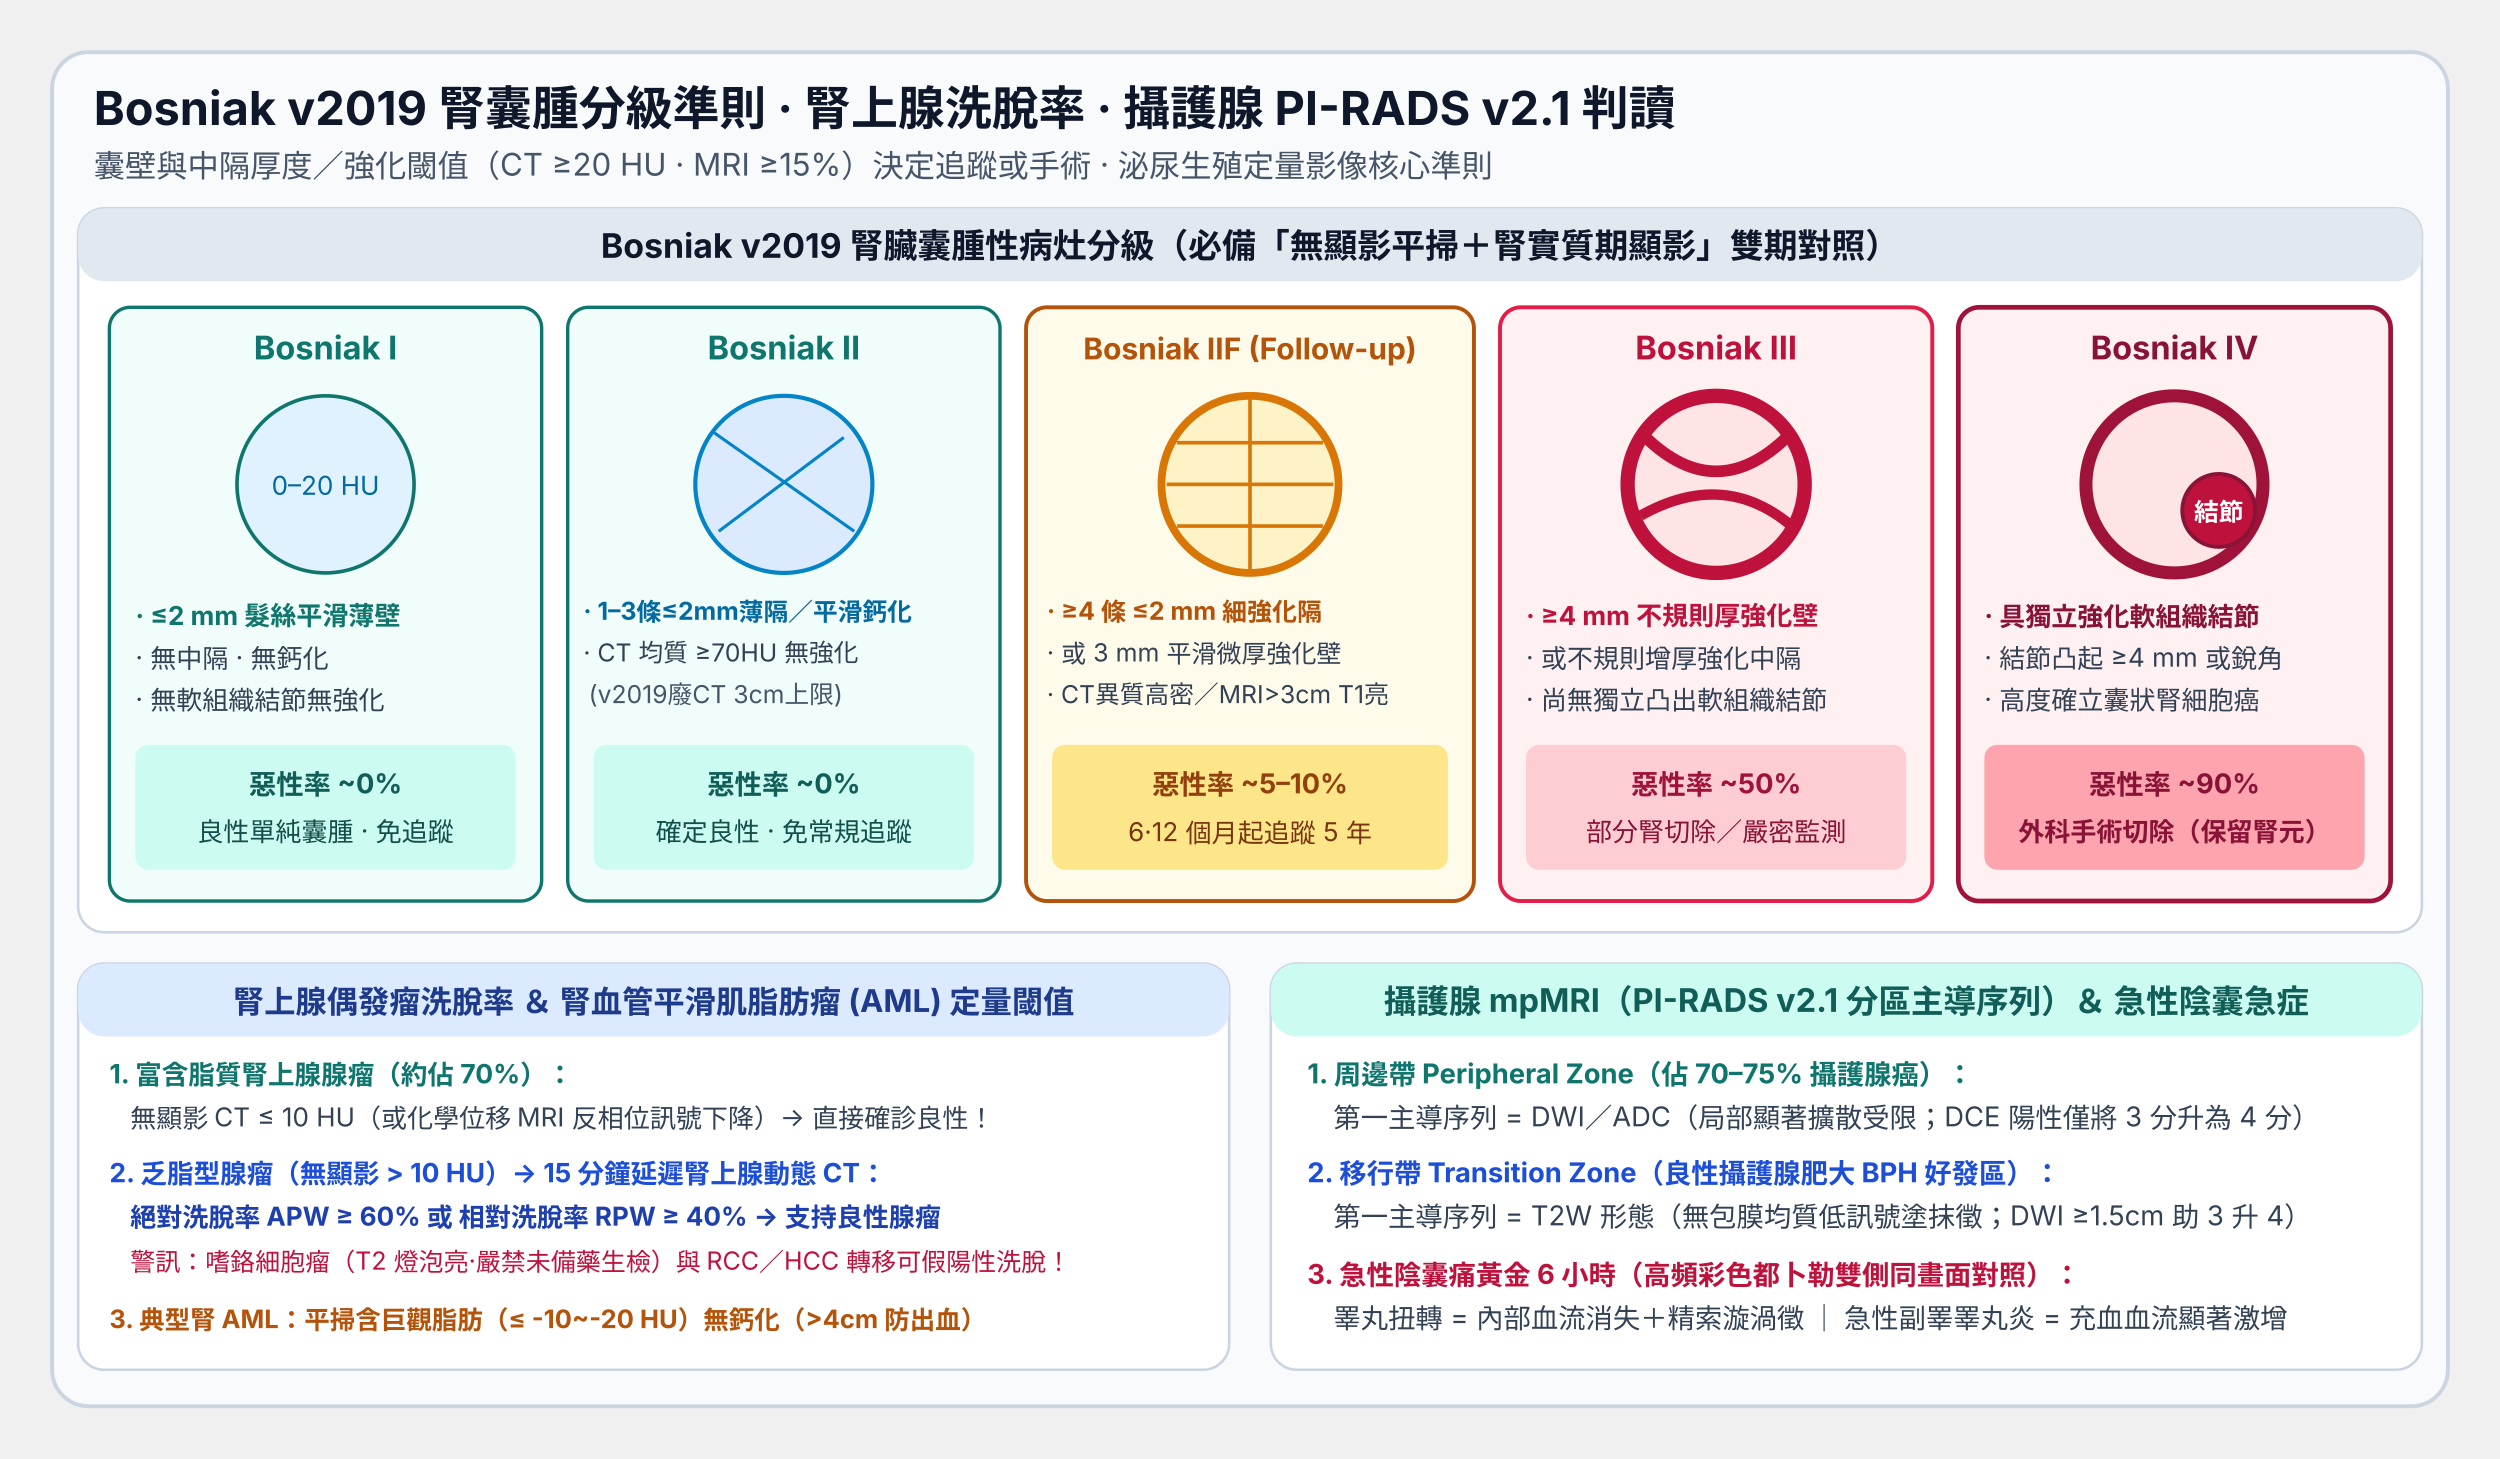
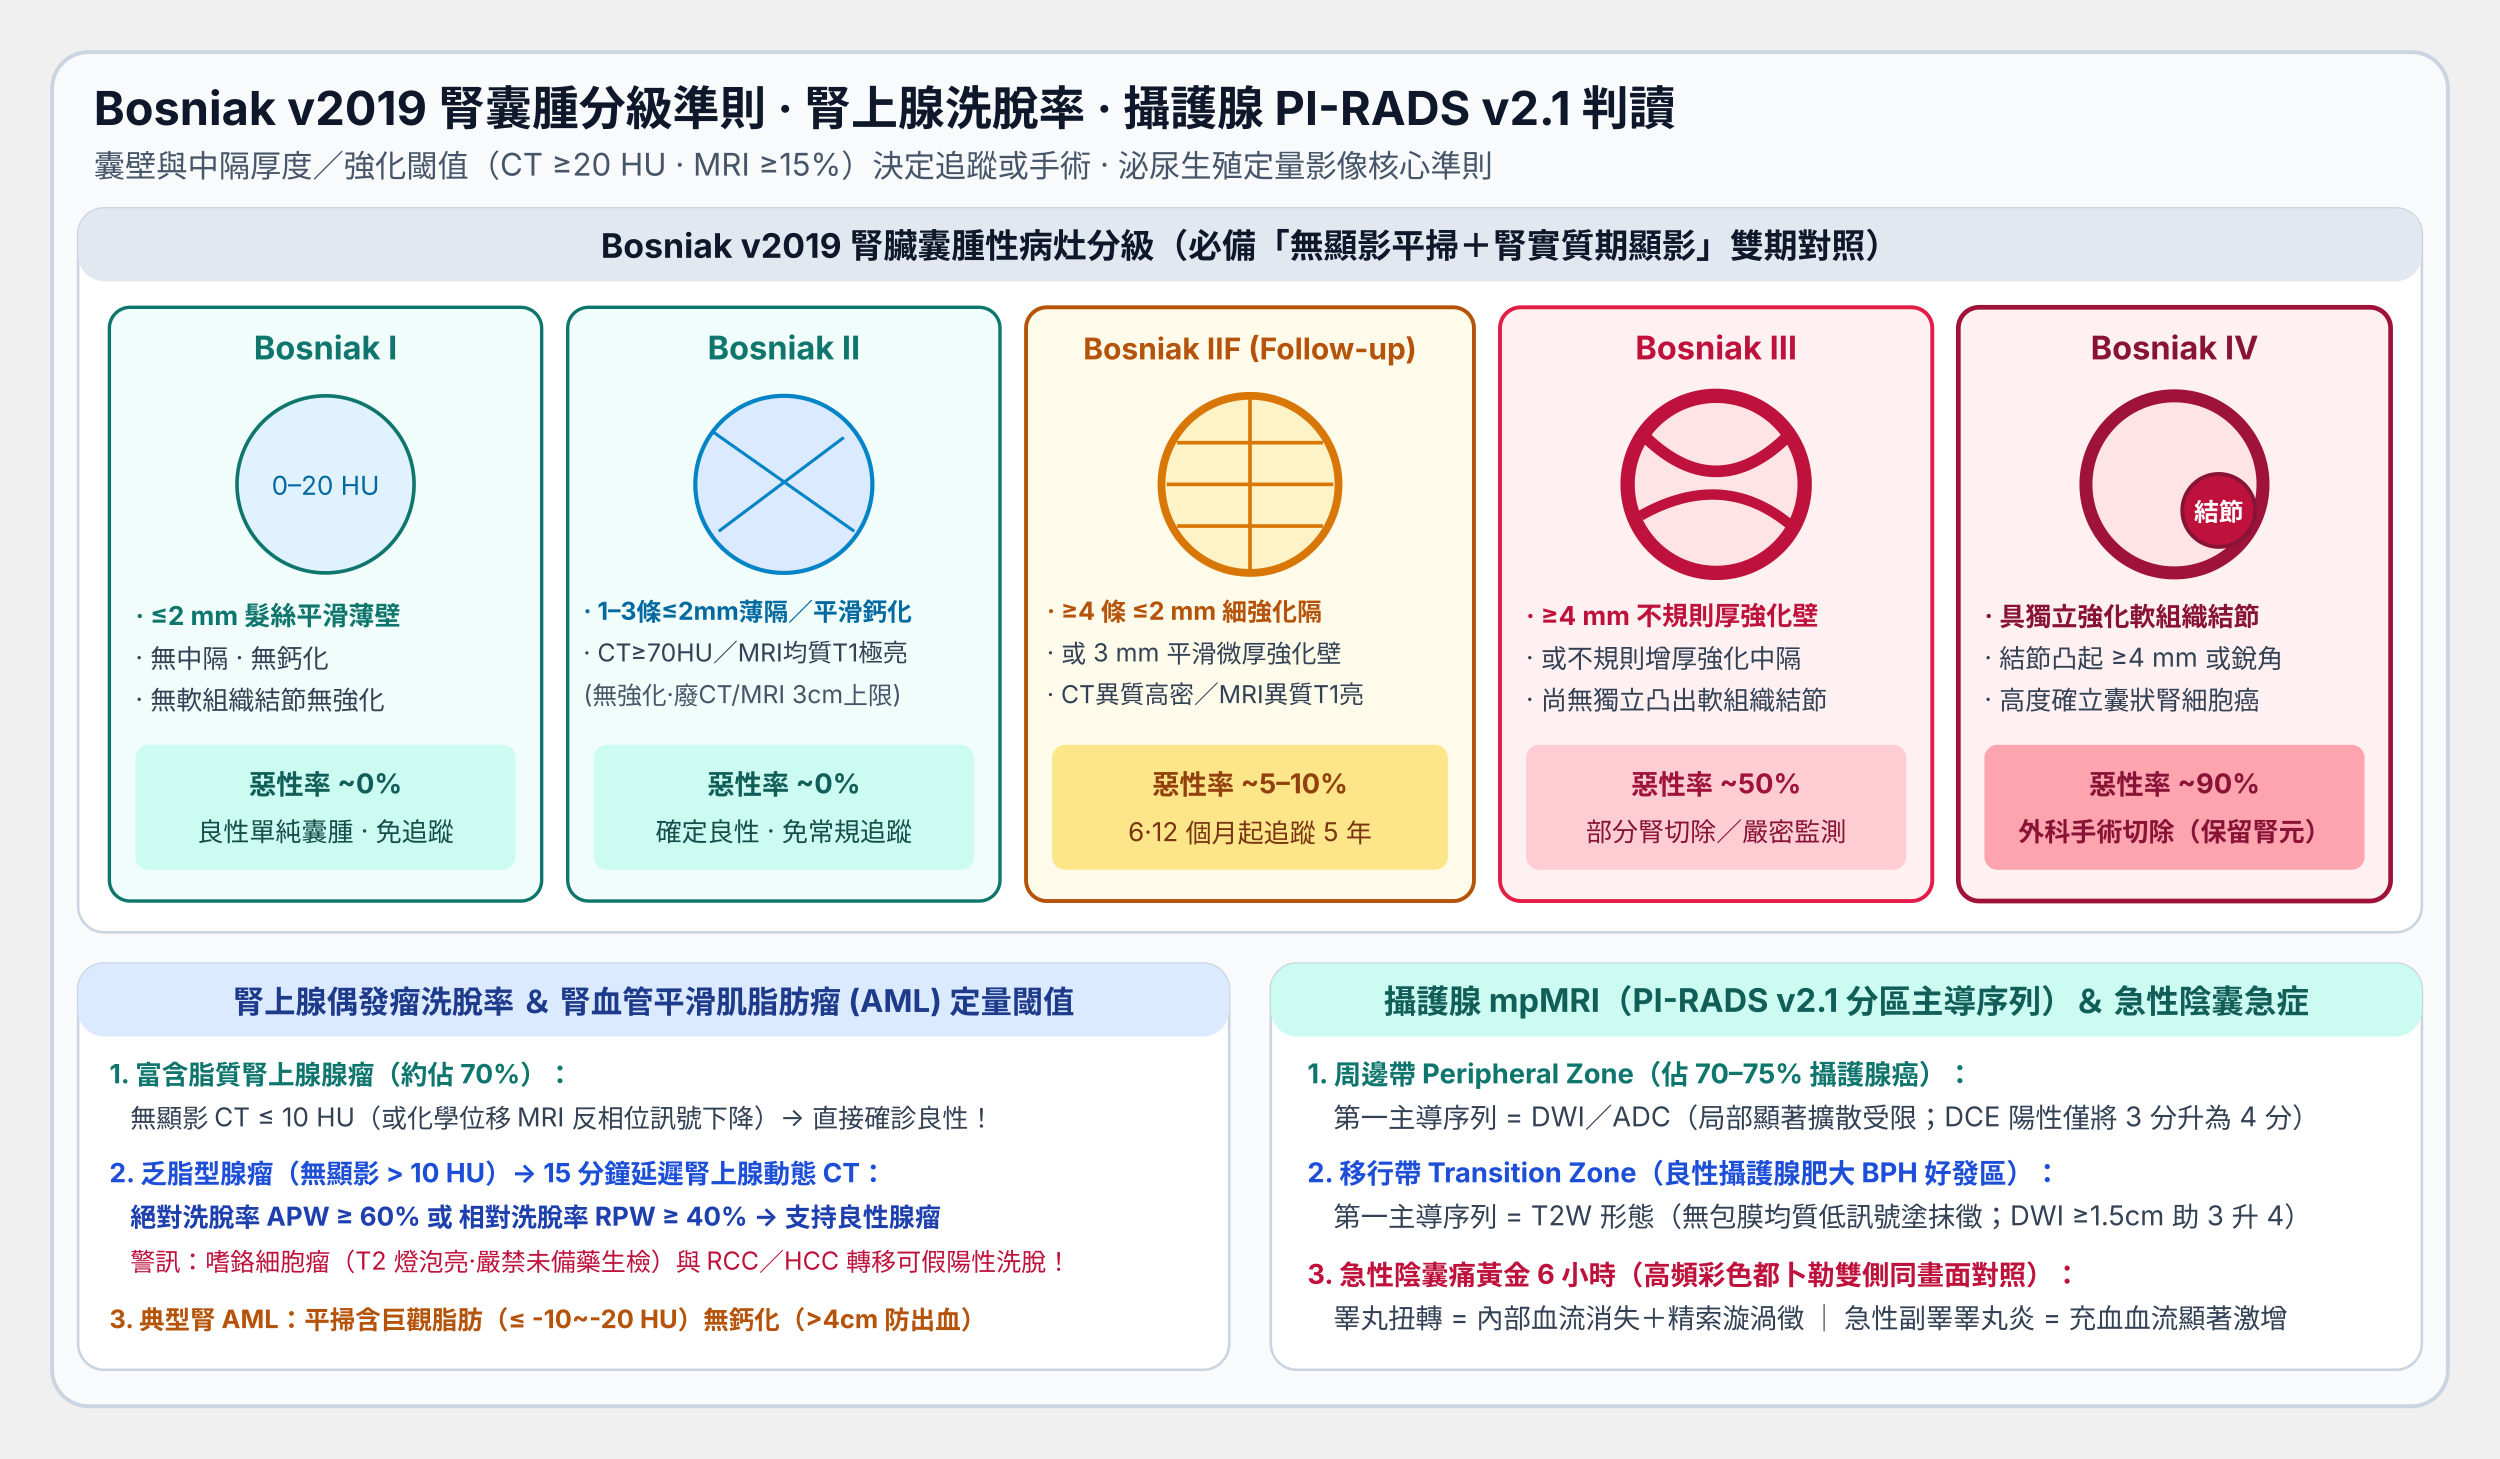
<svg xmlns="http://www.w3.org/2000/svg" viewBox="0 0 960 560" width="960" height="560" role="img" aria-labelledby="rad06-title rad06-desc">
  <g font-family="system-ui, -apple-system, 'Noto Sans TC', sans-serif">
    <rect x="20" y="20" width="920" height="520" rx="14" fill="#f8fafc" stroke="#cbd5e1" stroke-width="1.5" />
    <text x="36" y="48" font-size="18" font-weight="700" fill="#0f172a">Bosniak v2019 腎囊腫分級準則 · 腎上腺洗脫率 · 攝護腺 PI-RADS v2.1 判讀</text>
    <text x="36" y="68" font-size="12" fill="#475569">囊壁與中隔厚度／強化閾值（CT ≥20 HU · MRI ≥15%）決定追蹤或手術 · 泌尿生殖定量影像核心準則</text>
    <rect x="30" y="80" width="900" height="278" rx="10" fill="#ffffff" stroke="#cbd5e1" />
    <rect x="30" y="80" width="900" height="28" rx="10" fill="#e2e8f0" />
    <text x="480" y="99" font-size="13" font-weight="700" fill="#0f172a" text-anchor="middle">Bosniak v2019 腎臟囊腫性病灶分級（必備「無顯影平掃＋腎實質期顯影」雙期對照）</text>
    <rect x="42" y="118" width="166" height="228" rx="8" fill="#f0fdfa" stroke="#0f766e" stroke-width="1.3" />
    <text x="125" y="138" font-size="12.5" font-weight="700" fill="#0f766e" text-anchor="middle">Bosniak I</text>
    <circle cx="125" cy="186" r="34" fill="#e0f2fe" stroke="#0f766e" stroke-width="1.4" />
    <text x="125" y="190" font-size="10" fill="#0369a1" text-anchor="middle">0–20 HU</text>
    <text x="52" y="240" font-size="10" font-weight="700" fill="#0f766e">· ≤2 mm 髮絲平滑薄壁</text>
    <text x="52" y="256" font-size="10" fill="#334155">· 無中隔 · 無鈣化</text>
    <text x="52" y="272" font-size="10" fill="#334155">· 無軟組織結節無強化</text>
    <rect x="52" y="286" width="146" height="48" rx="5" fill="#ccfbf1" />
    <text x="125" y="305" font-size="10.5" font-weight="700" fill="#115e59" text-anchor="middle">惡性率 ~0%</text>
    <text x="125" y="323" font-size="10" fill="#134e4a" text-anchor="middle">良性單純囊腫 · 免追蹤</text>
    <rect x="218" y="118" width="166" height="228" rx="8" fill="#f0fdfa" stroke="#0f766e" stroke-width="1.3" />
    <text x="301" y="138" font-size="12.5" font-weight="700" fill="#0f766e" text-anchor="middle">Bosniak II</text>
    <circle cx="301" cy="186" r="34" fill="#dbeafe" stroke="#0284c7" stroke-width="1.6" />
    <line x1="274" y1="166" x2="328" y2="204" stroke="#0284c7" stroke-width="1.2" />
    <line x1="276" y1="204" x2="324" y2="168" stroke="#0284c7" stroke-width="1.2" />
    <text x="224" y="238" font-size="9.5" font-weight="700" fill="#0369a1">· 1–3條≤2mm薄隔／平滑鈣化</text>
-     <text x="224" y="254" font-size="9.5" fill="#334155">· CT 均質 ≥70HU 無強化</text>
-     <text x="226" y="270" font-size="9.5" fill="#475569">(v2019廢CT 3cm上限)</text>
+     <text x="224" y="254" font-size="9.5" fill="#334155">· CT≥70HU／MRI均質T1極亮</text>
+     <text x="224" y="270" font-size="9.5" fill="#475569">(無強化·廢CT/MRI 3cm上限)</text>
    <rect x="228" y="286" width="146" height="48" rx="5" fill="#ccfbf1" />
    <text x="301" y="305" font-size="10.5" font-weight="700" fill="#115e59" text-anchor="middle">惡性率 ~0%</text>
    <text x="301" y="323" font-size="10" fill="#134e4a" text-anchor="middle">確定良性 · 免常規追蹤</text>
    <rect x="394" y="118" width="172" height="228" rx="8" fill="#fffbeb" stroke="#b45309" stroke-width="1.5" />
    <text x="480" y="138" font-size="11.5" font-weight="700" fill="#b45309" text-anchor="middle">Bosniak IIF (Follow-up)</text>
    <circle cx="480" cy="186" r="34" fill="#fef3c7" stroke="#d97706" stroke-width="3" />
    <line x1="452" y1="170" x2="508" y2="170" stroke="#d97706" stroke-width="1.4" />
    <line x1="448" y1="186" x2="512" y2="186" stroke="#d97706" stroke-width="1.4" />
    <line x1="452" y1="202" x2="508" y2="202" stroke="#d97706" stroke-width="1.4" />
    <line x1="480" y1="152" x2="480" y2="220" stroke="#d97706" stroke-width="1.4" />
    <text x="402" y="238" font-size="9.6" font-weight="700" fill="#b45309">· ≥4 條 ≤2 mm 細強化隔</text>
    <text x="402" y="254" font-size="9.6" fill="#334155">· 或 3 mm 平滑微厚強化壁</text>
-     <text x="402" y="270" font-size="9.5" fill="#334155">· CT異質高密／MRI&gt;3cm T1亮</text>
+     <text x="402" y="270" font-size="9.5" fill="#334155">· CT異質高密／MRI異質T1亮</text>
    <rect x="404" y="286" width="152" height="48" rx="5" fill="#fde68a" />
    <text x="480" y="305" font-size="10.5" font-weight="700" fill="#92400e" text-anchor="middle">惡性率 ~5–10%</text>
    <text x="480" y="323" font-size="10" fill="#78350f" text-anchor="middle">6·12 個月起追蹤 5 年</text>
    <rect x="576" y="118" width="166" height="228" rx="8" fill="#fff1f2" stroke="#e11d48" stroke-width="1.5" />
    <text x="659" y="138" font-size="12.5" font-weight="700" fill="#be123c" text-anchor="middle">Bosniak III</text>
    <circle cx="659" cy="186" r="34" fill="#ffe4e6" stroke="#be123c" stroke-width="5.5" />
    <path d="M 632 168 Q 659 194, 686 168" fill="none" stroke="#be123c" stroke-width="4.5" />
    <path d="M 630 198 Q 662 180, 688 202" fill="none" stroke="#be123c" stroke-width="4" />
    <text x="586" y="240" font-size="10" font-weight="700" fill="#be123c">· ≥4 mm 不規則厚強化壁</text>
    <text x="586" y="256" font-size="10" fill="#334155">· 或不規則增厚強化中隔</text>
    <text x="586" y="272" font-size="10" fill="#334155">· 尚無獨立凸出軟組織結節</text>
    <rect x="586" y="286" width="146" height="48" rx="5" fill="#fecdd3" />
    <text x="659" y="305" font-size="10.5" font-weight="700" fill="#9f1239" text-anchor="middle">惡性率 ~50%</text>
    <text x="659" y="323" font-size="10" fill="#881337" text-anchor="middle">部分腎切除／嚴密監測</text>
    <rect x="752" y="118" width="166" height="228" rx="8" fill="#fff1f2" stroke="#9f1239" stroke-width="1.8" />
    <text x="835" y="138" font-size="12.5" font-weight="700" fill="#881337" text-anchor="middle">Bosniak IV</text>
    <circle cx="835" cy="186" r="34" fill="#ffe4e6" stroke="#9f1239" stroke-width="5" />
    <circle cx="852" cy="196" r="14" fill="#be123c" stroke="#881337" stroke-width="1.5" />
    <text x="852" y="200" font-size="9.5" font-weight="700" fill="#ffffff" text-anchor="middle">結節</text>
    <text x="762" y="240" font-size="10" font-weight="700" fill="#881337">· 具獨立強化軟組織結節</text>
    <text x="762" y="256" font-size="10" fill="#334155">· 結節凸起 ≥4 mm 或銳角</text>
    <text x="762" y="272" font-size="10" fill="#334155">· 高度確立囊狀腎細胞癌</text>
    <rect x="762" y="286" width="146" height="48" rx="5" fill="#fda4af" />
    <text x="835" y="305" font-size="10.5" font-weight="700" fill="#881337" text-anchor="middle">惡性率 ~90%</text>
    <text x="835" y="323" font-size="10" font-weight="700" fill="#881337" text-anchor="middle">外科手術切除（保留腎元）</text>
    <rect x="30" y="370" width="442" height="156" rx="10" fill="#ffffff" stroke="#cbd5e1" />
    <rect x="30" y="370" width="442" height="28" rx="10" fill="#dbeafe" />
    <text x="251" y="389" font-size="12" font-weight="700" fill="#1e3a8a" text-anchor="middle">腎上腺偶發瘤洗脫率 ＆ 腎血管平滑肌脂肪瘤 (AML) 定量閾值</text>
    <text x="42" y="416" font-size="10.2" font-weight="700" fill="#0f766e">1. 富含脂質腎上腺腺瘤（約佔 70%）：</text>
    <text x="50" y="433" font-size="10" fill="#334155">無顯影 CT ≤ 10 HU（或化學位移 MRI 反相位訊號下降）→ 直接確診良性！</text>
    <text x="42" y="454" font-size="10.2" font-weight="700" fill="#1d4ed8">2. 乏脂型腺瘤（無顯影 &gt; 10 HU）→ 15 分鐘延遲腎上腺動態 CT：</text>
    <text x="50" y="471" font-size="10" font-weight="700" fill="#1e40af">絕對洗脫率 APW ≥ 60% 或 相對洗脫率 RPW ≥ 40% → 支持良性腺瘤</text>
    <text x="50" y="488" font-size="9.6" fill="#be123c">警訊：嗜鉻細胞瘤（T2 燈泡亮·嚴禁未備藥生檢）與 RCC／HCC 轉移可假陽性洗脫！</text>
    <text x="42" y="510" font-size="9.8" font-weight="700" fill="#b45309">3. 典型腎 AML：平掃含巨觀脂肪（≤ -10~-20 HU）無鈣化（&gt;4cm 防出血）</text>
    <rect x="488" y="370" width="442" height="156" rx="10" fill="#ffffff" stroke="#cbd5e1" />
    <rect x="488" y="370" width="442" height="28" rx="10" fill="#ccfbf1" />
    <text x="709" y="389" font-size="12.5" font-weight="700" fill="#115e59" text-anchor="middle">攝護腺 mpMRI（PI-RADS v2.1 分區主導序列）＆ 急性陰囊急症</text>
    <text x="502" y="416" font-size="10.5" font-weight="700" fill="#0f766e">1. 周邊帶 Peripheral Zone（佔 70–75% 攝護腺癌）：</text>
    <text x="512" y="433" font-size="10.5" fill="#334155">第一主導序列 = DWI／ADC（局部顯著擴散受限；DCE 陽性僅將 3 分升為 4 分）</text>
    <text x="502" y="454" font-size="10.5" font-weight="700" fill="#1d4ed8">2. 移行帶 Transition Zone（良性攝護腺肥大 BPH 好發區）：</text>
    <text x="512" y="471" font-size="10.5" fill="#334155">第一主導序列 = T2W 形態（無包膜均質低訊號塗抹徵；DWI ≥1.5cm 助 3 升 4）</text>
    <text x="502" y="493" font-size="10.5" font-weight="700" fill="#be123c">3. 急性陰囊痛黃金 6 小時（高頻彩色都卜勒雙側同畫面對照）：</text>
    <text x="512" y="510" font-size="10.5" fill="#334155">睪丸扭轉 = 內部血流消失＋精索漩渦徵 ｜ 急性副睪睪丸炎 = 充血血流顯著激增</text>
  </g>
</svg>
